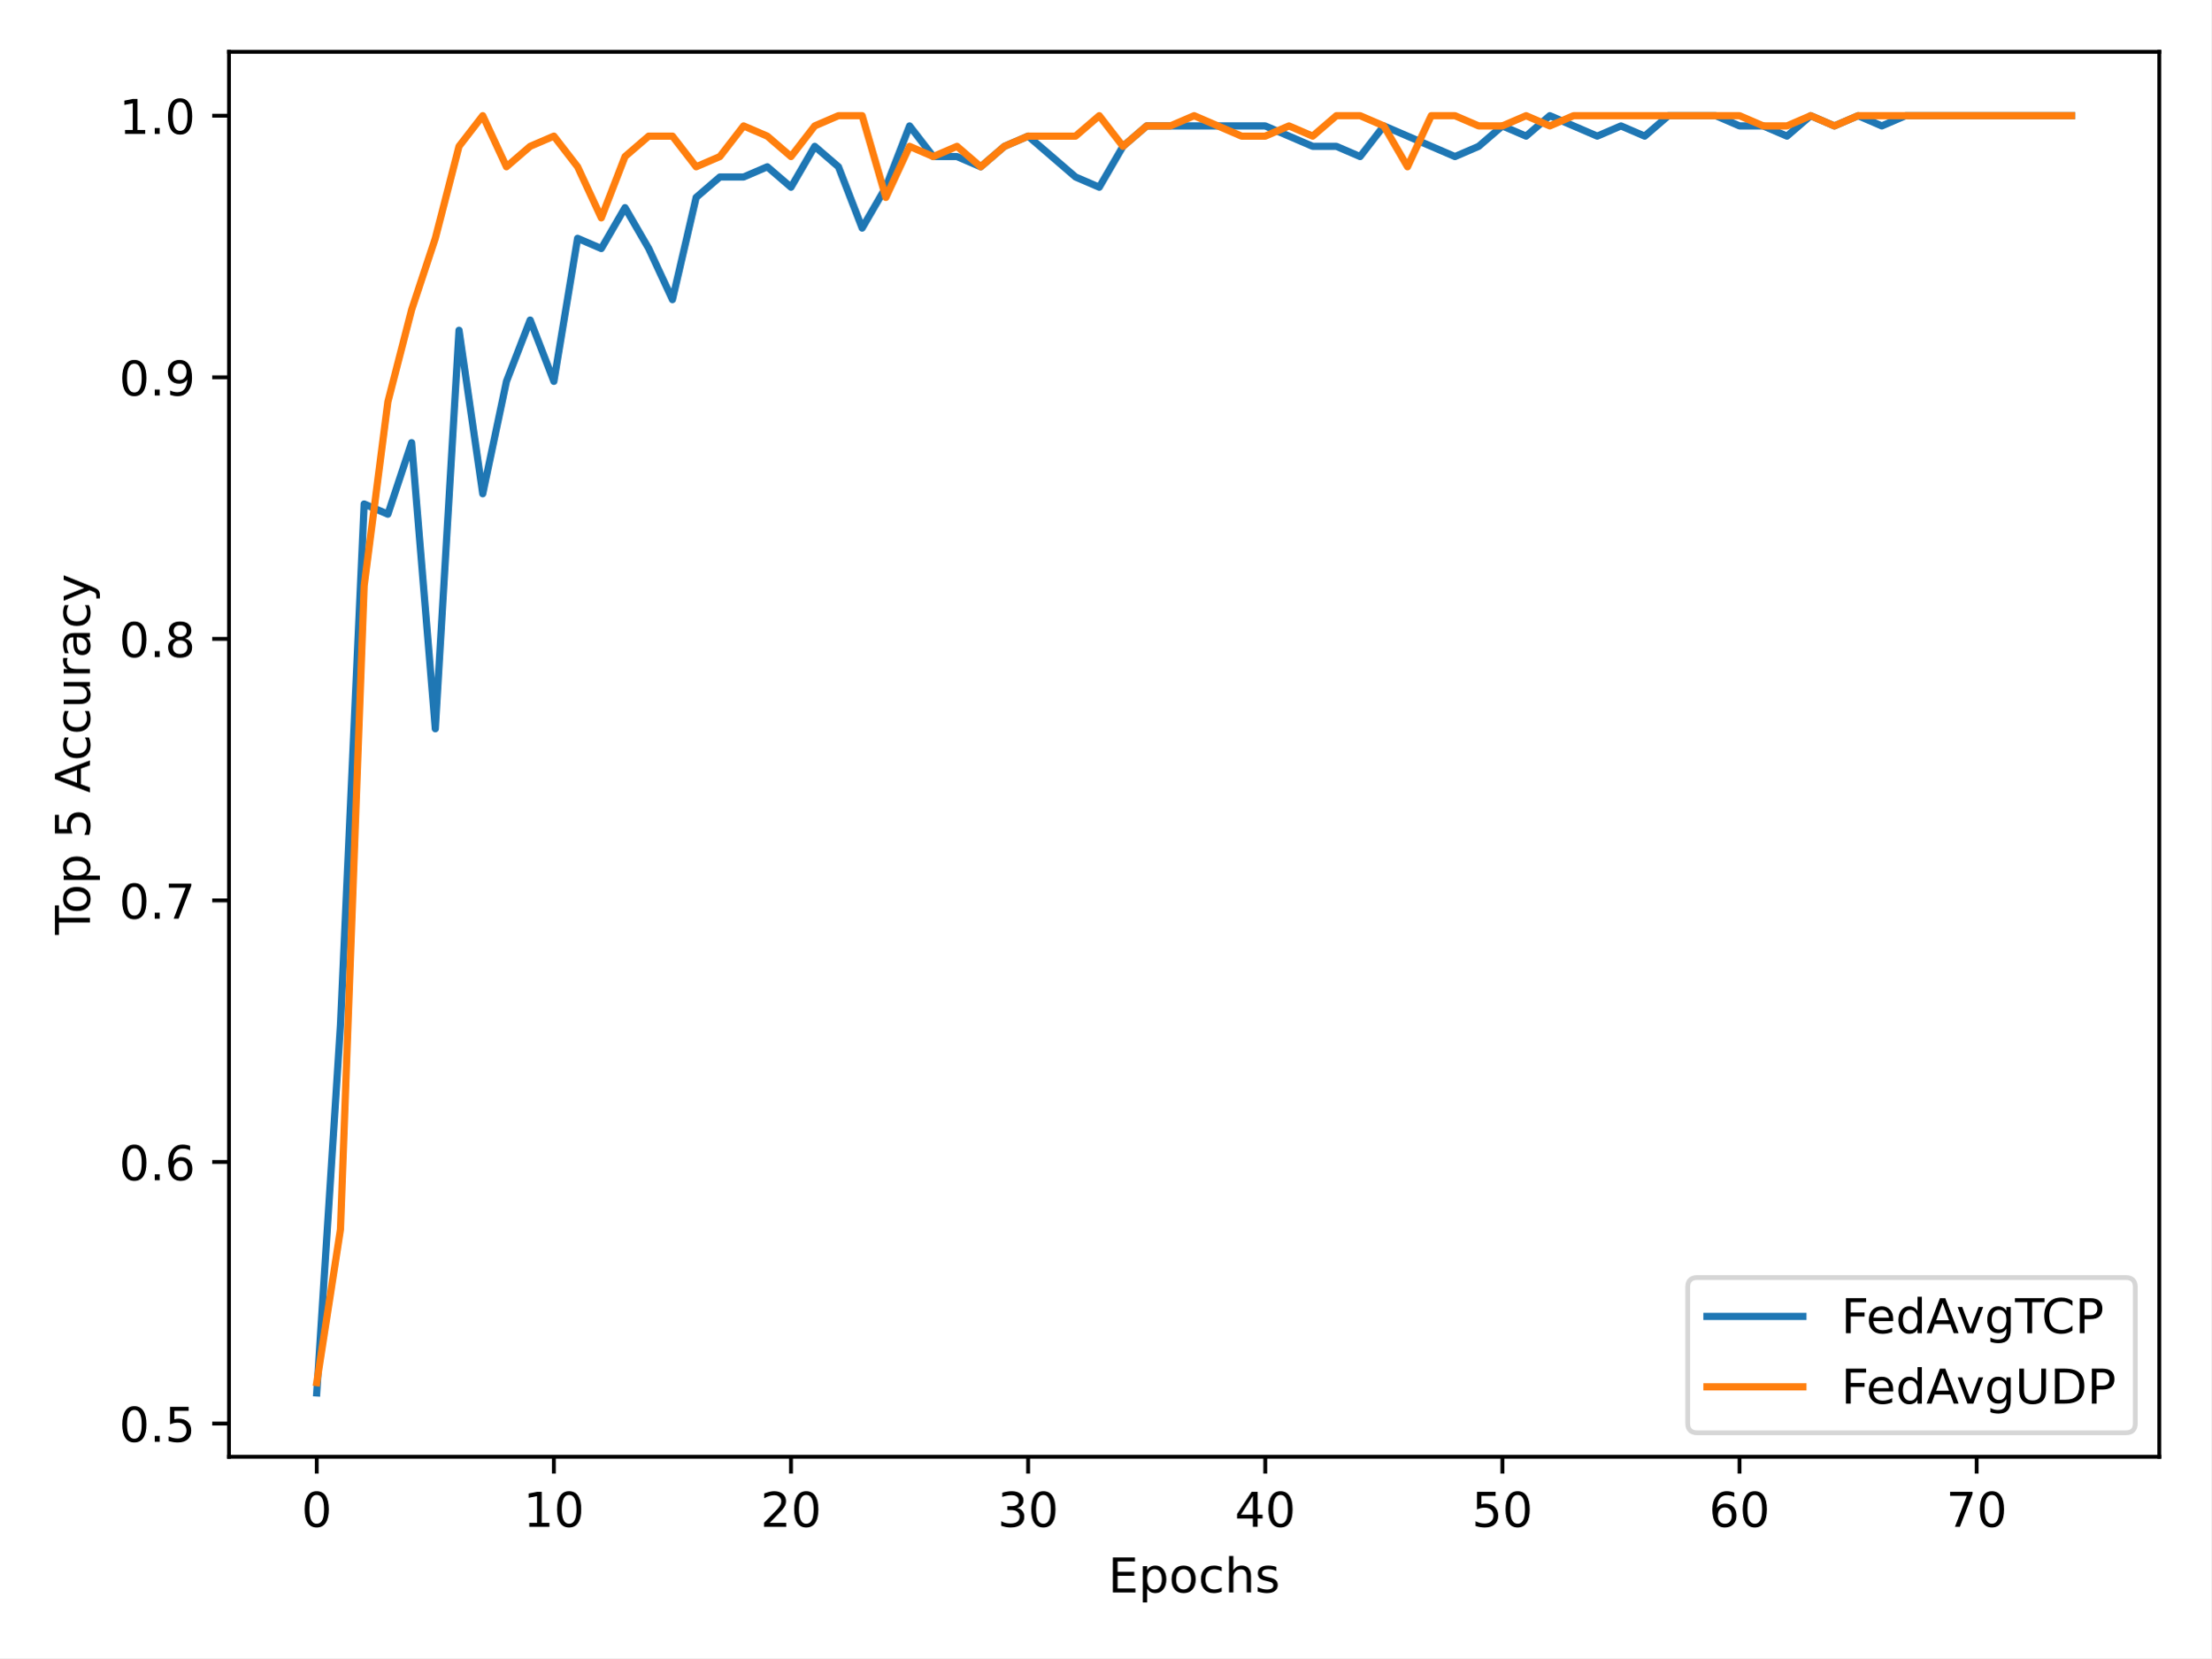
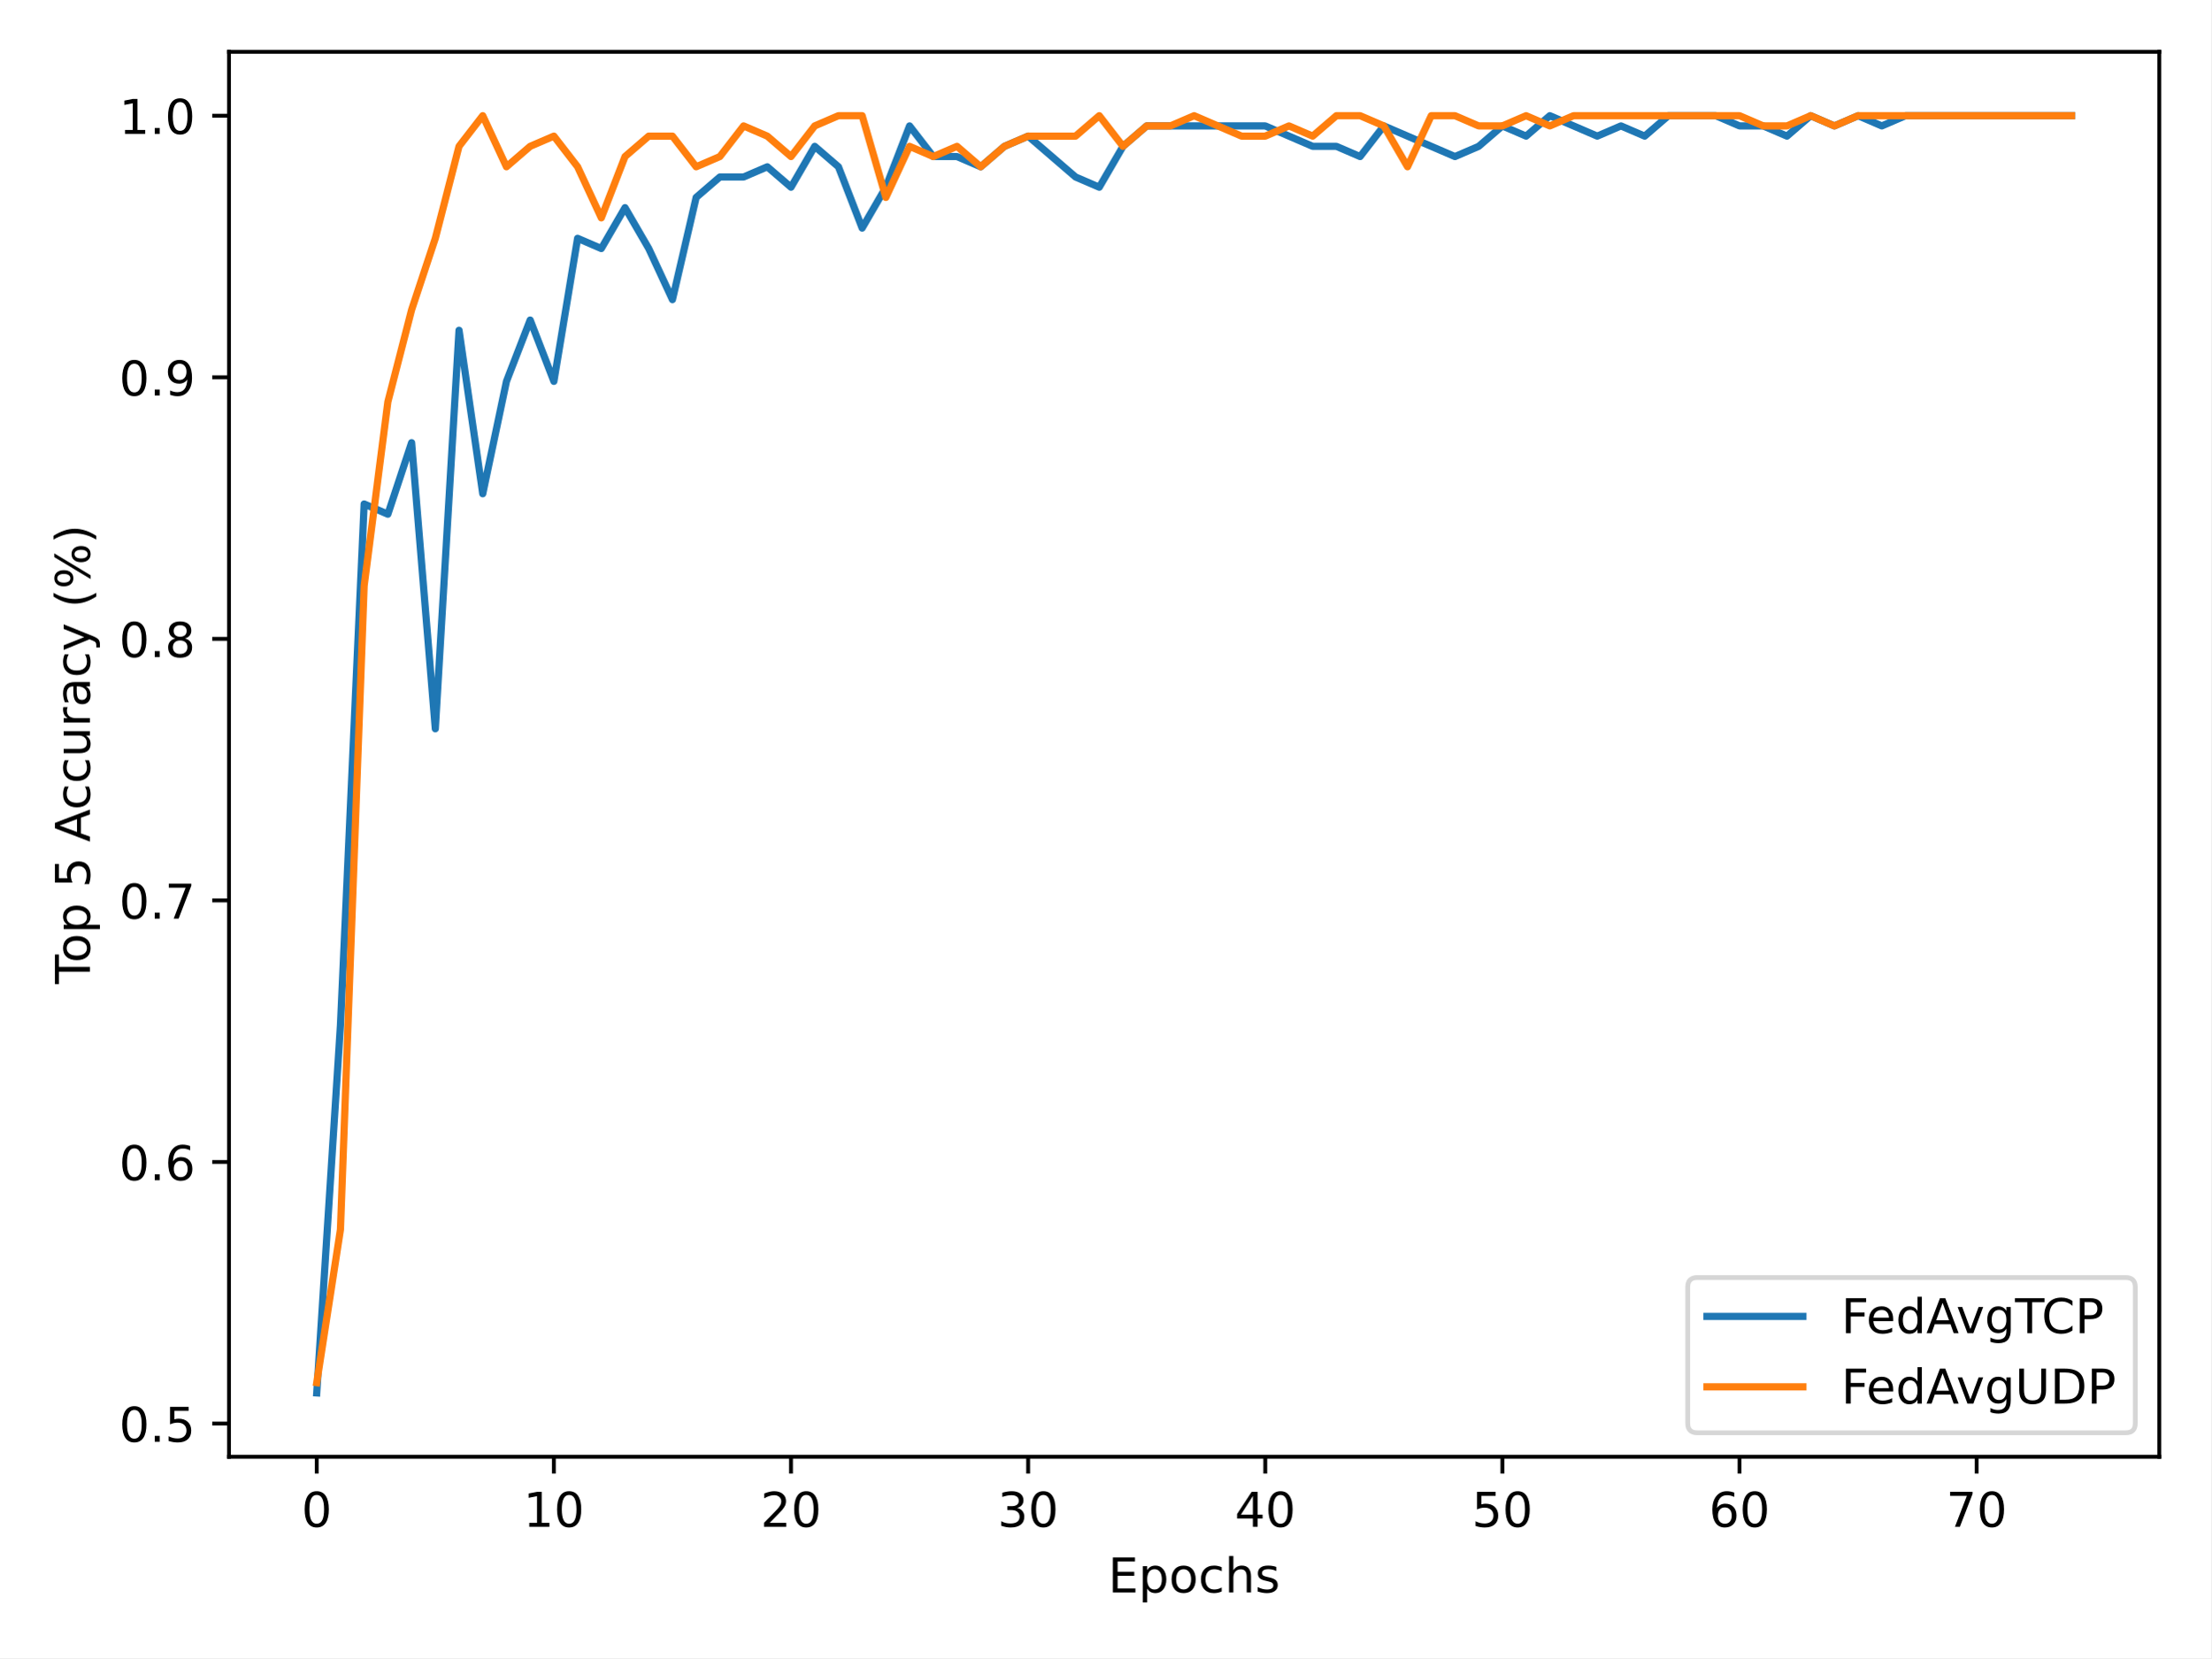
<svg xmlns="http://www.w3.org/2000/svg" xmlns:xlink="http://www.w3.org/1999/xlink" height="345.6pt" version="1.1" viewBox="0 0 460.8 345.6" width="460.8pt">
  <defs>
    <style type="text/css">*{stroke-linecap:butt;stroke-linejoin:round;}</style>
  </defs>
  <g id="figure_1">
    <g id="patch_1">
      <path d="M 0 345.6  L 460.8 345.6  L 460.8 0  L 0 0  z " style="fill:#ffffff;" />
    </g>
    <g id="axes_1">
      <g id="patch_2">
        <path d="M 47.72 303.64  L 450 303.64  L 450 10.8  L 47.72 10.8  z " style="fill:#ffffff;" />
      </g>
      <g id="matplotlib.axis_1">
        <g id="xtick_1">
          <g id="line2d_1">
            <defs>
-               <path d="M 0 0  L 0 3.5  " id="m2ce25e5ea0" style="stroke:#000000;stroke-width:0.8;" />
-             </defs>
-             <g>
-               <use style="stroke:#000000;stroke-width:0.8;" x="66.005" xlink:href="#m2ce25e5ea0" y="303.64" />
+               <path d="M 0 0  L 0 3.5  " id="m7d088bba98" style="stroke:#000000;stroke-width:0.8;" />
+             </defs>
+             <g>
+               <use style="stroke:#000000;stroke-width:0.8;" x="66.005" xlink:href="#m7d088bba98" y="303.64" />
            </g>
          </g>
          <g id="text_1">
            <g transform="translate(62.8242 318.2384)scale(0.1 -0.1)">
              <defs>
                <path d="M 31.781 66.406  Q 24.172 66.406 20.328 58.906  Q 16.5 51.422 16.5 36.375  Q 16.5 21.391 20.328 13.891  Q 24.172 6.391 31.781 6.391  Q 39.453 6.391 43.281 13.891  Q 47.125 21.391 47.125 36.375  Q 47.125 51.422 43.281 58.906  Q 39.453 66.406 31.781 66.406  z M 31.781 74.219  Q 44.047 74.219 50.516 64.516  Q 56.984 54.828 56.984 36.375  Q 56.984 17.969 50.516 8.266  Q 44.047 -1.422 31.781 -1.422  Q 19.531 -1.422 13.062 8.266  Q 6.594 17.969 6.594 36.375  Q 6.594 54.828 13.062 64.516  Q 19.531 74.219 31.781 74.219  z " id="DejaVuSans-48" />
              </defs>
              <use xlink:href="#DejaVuSans-48" />
            </g>
          </g>
        </g>
        <g id="xtick_2">
          <g id="line2d_2">
            <g>
-               <use style="stroke:#000000;stroke-width:0.8;" x="115.426" xlink:href="#m2ce25e5ea0" y="303.64" />
+               <use style="stroke:#000000;stroke-width:0.8;" x="115.426" xlink:href="#m7d088bba98" y="303.64" />
            </g>
          </g>
          <g id="text_2">
            <g transform="translate(109.0631 318.2384)scale(0.1 -0.1)">
              <defs>
                <path d="M 12.406 8.297  L 28.516 8.297  L 28.516 63.922  L 10.984 60.406  L 10.984 69.391  L 28.422 72.906  L 38.281 72.906  L 38.281 8.297  L 54.391 8.297  L 54.391 0  L 12.406 0  z " id="DejaVuSans-49" />
              </defs>
              <use xlink:href="#DejaVuSans-49" />
              <use x="63.623" xlink:href="#DejaVuSans-48" />
            </g>
          </g>
        </g>
        <g id="xtick_3">
          <g id="line2d_3">
            <g>
-               <use style="stroke:#000000;stroke-width:0.8;" x="164.846" xlink:href="#m2ce25e5ea0" y="303.64" />
+               <use style="stroke:#000000;stroke-width:0.8;" x="164.846" xlink:href="#m7d088bba98" y="303.64" />
            </g>
          </g>
          <g id="text_3">
            <g transform="translate(158.4832 318.2384)scale(0.1 -0.1)">
              <defs>
                <path d="M 19.188 8.297  L 53.609 8.297  L 53.609 0  L 7.328 0  L 7.328 8.297  Q 12.938 14.109 22.625 23.891  Q 32.328 33.688 34.812 36.531  Q 39.547 41.844 41.422 45.531  Q 43.312 49.219 43.312 52.781  Q 43.312 58.594 39.234 62.25  Q 35.156 65.922 28.609 65.922  Q 23.969 65.922 18.812 64.312  Q 13.672 62.703 7.812 59.422  L 7.812 69.391  Q 13.766 71.781 18.938 73  Q 24.125 74.219 28.422 74.219  Q 39.75 74.219 46.484 68.547  Q 53.219 62.891 53.219 53.422  Q 53.219 48.922 51.531 44.891  Q 49.859 40.875 45.406 35.406  Q 44.188 33.984 37.641 27.219  Q 31.109 20.453 19.188 8.297  z " id="DejaVuSans-50" />
              </defs>
              <use xlink:href="#DejaVuSans-50" />
              <use x="63.623" xlink:href="#DejaVuSans-48" />
            </g>
          </g>
        </g>
        <g id="xtick_4">
          <g id="line2d_4">
            <g>
-               <use style="stroke:#000000;stroke-width:0.8;" x="214.266" xlink:href="#m2ce25e5ea0" y="303.64" />
+               <use style="stroke:#000000;stroke-width:0.8;" x="214.266" xlink:href="#m7d088bba98" y="303.64" />
            </g>
          </g>
          <g id="text_4">
            <g transform="translate(207.9034 318.2384)scale(0.1 -0.1)">
              <defs>
                <path d="M 40.578 39.312  Q 47.656 37.797 51.625 33  Q 55.609 28.219 55.609 21.188  Q 55.609 10.406 48.188 4.484  Q 40.766 -1.422 27.094 -1.422  Q 22.516 -1.422 17.656 -0.516  Q 12.797 0.391 7.625 2.203  L 7.625 11.719  Q 11.719 9.328 16.594 8.109  Q 21.484 6.891 26.812 6.891  Q 36.078 6.891 40.938 10.547  Q 45.797 14.203 45.797 21.188  Q 45.797 27.641 41.281 31.266  Q 36.766 34.906 28.719 34.906  L 20.219 34.906  L 20.219 43.016  L 29.109 43.016  Q 36.375 43.016 40.234 45.922  Q 44.094 48.828 44.094 54.297  Q 44.094 59.906 40.109 62.906  Q 36.141 65.922 28.719 65.922  Q 24.656 65.922 20.016 65.031  Q 15.375 64.156 9.812 62.312  L 9.812 71.094  Q 15.438 72.656 20.344 73.438  Q 25.25 74.219 29.594 74.219  Q 40.828 74.219 47.359 69.109  Q 53.906 64.016 53.906 55.328  Q 53.906 49.266 50.438 45.094  Q 46.969 40.922 40.578 39.312  z " id="DejaVuSans-51" />
              </defs>
              <use xlink:href="#DejaVuSans-51" />
              <use x="63.623" xlink:href="#DejaVuSans-48" />
            </g>
          </g>
        </g>
        <g id="xtick_5">
          <g id="line2d_5">
            <g>
-               <use style="stroke:#000000;stroke-width:0.8;" x="263.686" xlink:href="#m2ce25e5ea0" y="303.64" />
+               <use style="stroke:#000000;stroke-width:0.8;" x="263.686" xlink:href="#m7d088bba98" y="303.64" />
            </g>
          </g>
          <g id="text_5">
            <g transform="translate(257.3235 318.2384)scale(0.1 -0.1)">
              <defs>
                <path d="M 37.797 64.312  L 12.891 25.391  L 37.797 25.391  z M 35.203 72.906  L 47.609 72.906  L 47.609 25.391  L 58.016 25.391  L 58.016 17.188  L 47.609 17.188  L 47.609 0  L 37.797 0  L 37.797 17.188  L 4.891 17.188  L 4.891 26.703  z " id="DejaVuSans-52" />
              </defs>
              <use xlink:href="#DejaVuSans-52" />
              <use x="63.623" xlink:href="#DejaVuSans-48" />
            </g>
          </g>
        </g>
        <g id="xtick_6">
          <g id="line2d_6">
            <g>
-               <use style="stroke:#000000;stroke-width:0.8;" x="313.106" xlink:href="#m2ce25e5ea0" y="303.64" />
+               <use style="stroke:#000000;stroke-width:0.8;" x="313.106" xlink:href="#m7d088bba98" y="303.64" />
            </g>
          </g>
          <g id="text_6">
            <g transform="translate(306.7437 318.2384)scale(0.1 -0.1)">
              <defs>
                <path d="M 10.797 72.906  L 49.516 72.906  L 49.516 64.594  L 19.828 64.594  L 19.828 46.734  Q 21.969 47.469 24.109 47.828  Q 26.266 48.188 28.422 48.188  Q 40.625 48.188 47.75 41.5  Q 54.891 34.812 54.891 23.391  Q 54.891 11.625 47.562 5.094  Q 40.234 -1.422 26.906 -1.422  Q 22.312 -1.422 17.547 -0.641  Q 12.797 0.141 7.719 1.703  L 7.719 11.625  Q 12.109 9.234 16.797 8.062  Q 21.484 6.891 26.703 6.891  Q 35.156 6.891 40.078 11.328  Q 45.016 15.766 45.016 23.391  Q 45.016 31 40.078 35.438  Q 35.156 39.891 26.703 39.891  Q 22.75 39.891 18.812 39.016  Q 14.891 38.141 10.797 36.281  z " id="DejaVuSans-53" />
              </defs>
              <use xlink:href="#DejaVuSans-53" />
              <use x="63.623" xlink:href="#DejaVuSans-48" />
            </g>
          </g>
        </g>
        <g id="xtick_7">
          <g id="line2d_7">
            <g>
-               <use style="stroke:#000000;stroke-width:0.8;" x="362.526" xlink:href="#m2ce25e5ea0" y="303.64" />
+               <use style="stroke:#000000;stroke-width:0.8;" x="362.526" xlink:href="#m7d088bba98" y="303.64" />
            </g>
          </g>
          <g id="text_7">
            <g transform="translate(356.1638 318.2384)scale(0.1 -0.1)">
              <defs>
                <path d="M 33.016 40.375  Q 26.375 40.375 22.484 35.828  Q 18.609 31.297 18.609 23.391  Q 18.609 15.531 22.484 10.953  Q 26.375 6.391 33.016 6.391  Q 39.656 6.391 43.531 10.953  Q 47.406 15.531 47.406 23.391  Q 47.406 31.297 43.531 35.828  Q 39.656 40.375 33.016 40.375  z M 52.594 71.297  L 52.594 62.312  Q 48.875 64.062 45.094 64.984  Q 41.312 65.922 37.594 65.922  Q 27.828 65.922 22.672 59.328  Q 17.531 52.734 16.797 39.406  Q 19.672 43.656 24.016 45.922  Q 28.375 48.188 33.594 48.188  Q 44.578 48.188 50.953 41.516  Q 57.328 34.859 57.328 23.391  Q 57.328 12.156 50.688 5.359  Q 44.047 -1.422 33.016 -1.422  Q 20.359 -1.422 13.672 8.266  Q 6.984 17.969 6.984 36.375  Q 6.984 53.656 15.188 63.938  Q 23.391 74.219 37.203 74.219  Q 40.922 74.219 44.703 73.484  Q 48.484 72.75 52.594 71.297  z " id="DejaVuSans-54" />
              </defs>
              <use xlink:href="#DejaVuSans-54" />
              <use x="63.623" xlink:href="#DejaVuSans-48" />
            </g>
          </g>
        </g>
        <g id="xtick_8">
          <g id="line2d_8">
            <g>
-               <use style="stroke:#000000;stroke-width:0.8;" x="411.946" xlink:href="#m2ce25e5ea0" y="303.64" />
+               <use style="stroke:#000000;stroke-width:0.8;" x="411.946" xlink:href="#m7d088bba98" y="303.64" />
            </g>
          </g>
          <g id="text_8">
            <g transform="translate(405.584 318.2384)scale(0.1 -0.1)">
              <defs>
                <path d="M 8.203 72.906  L 55.078 72.906  L 55.078 68.703  L 28.609 0  L 18.312 0  L 43.219 64.594  L 8.203 64.594  z " id="DejaVuSans-55" />
              </defs>
              <use xlink:href="#DejaVuSans-55" />
              <use x="63.623" xlink:href="#DejaVuSans-48" />
            </g>
          </g>
        </g>
        <g id="text_9">
          <g transform="translate(230.9444 331.9166)scale(0.1 -0.1)">
            <defs>
              <path d="M 9.812 72.906  L 55.906 72.906  L 55.906 64.594  L 19.672 64.594  L 19.672 43.016  L 54.391 43.016  L 54.391 34.719  L 19.672 34.719  L 19.672 8.297  L 56.781 8.297  L 56.781 0  L 9.812 0  z " id="DejaVuSans-69" />
              <path d="M 18.109 8.203  L 18.109 -20.797  L 9.078 -20.797  L 9.078 54.688  L 18.109 54.688  L 18.109 46.391  Q 20.953 51.266 25.266 53.625  Q 29.594 56 35.594 56  Q 45.562 56 51.781 48.094  Q 58.016 40.188 58.016 27.297  Q 58.016 14.406 51.781 6.484  Q 45.562 -1.422 35.594 -1.422  Q 29.594 -1.422 25.266 0.953  Q 20.953 3.328 18.109 8.203  z M 48.688 27.297  Q 48.688 37.203 44.609 42.844  Q 40.531 48.484 33.406 48.484  Q 26.266 48.484 22.188 42.844  Q 18.109 37.203 18.109 27.297  Q 18.109 17.391 22.188 11.75  Q 26.266 6.109 33.406 6.109  Q 40.531 6.109 44.609 11.75  Q 48.688 17.391 48.688 27.297  z " id="DejaVuSans-112" />
              <path d="M 30.609 48.391  Q 23.391 48.391 19.188 42.75  Q 14.984 37.109 14.984 27.297  Q 14.984 17.484 19.156 11.844  Q 23.344 6.203 30.609 6.203  Q 37.797 6.203 41.984 11.859  Q 46.188 17.531 46.188 27.297  Q 46.188 37.016 41.984 42.703  Q 37.797 48.391 30.609 48.391  z M 30.609 56  Q 42.328 56 49.016 48.375  Q 55.719 40.766 55.719 27.297  Q 55.719 13.875 49.016 6.219  Q 42.328 -1.422 30.609 -1.422  Q 18.844 -1.422 12.172 6.219  Q 5.516 13.875 5.516 27.297  Q 5.516 40.766 12.172 48.375  Q 18.844 56 30.609 56  z " id="DejaVuSans-111" />
              <path d="M 48.781 52.594  L 48.781 44.188  Q 44.969 46.297 41.141 47.344  Q 37.312 48.391 33.406 48.391  Q 24.656 48.391 19.812 42.844  Q 14.984 37.312 14.984 27.297  Q 14.984 17.281 19.812 11.734  Q 24.656 6.203 33.406 6.203  Q 37.312 6.203 41.141 7.25  Q 44.969 8.297 48.781 10.406  L 48.781 2.094  Q 45.016 0.344 40.984 -0.531  Q 36.969 -1.422 32.422 -1.422  Q 20.062 -1.422 12.781 6.344  Q 5.516 14.109 5.516 27.297  Q 5.516 40.672 12.859 48.328  Q 20.219 56 33.016 56  Q 37.156 56 41.109 55.141  Q 45.062 54.297 48.781 52.594  z " id="DejaVuSans-99" />
              <path d="M 54.891 33.016  L 54.891 0  L 45.906 0  L 45.906 32.719  Q 45.906 40.484 42.875 44.328  Q 39.844 48.188 33.797 48.188  Q 26.516 48.188 22.312 43.547  Q 18.109 38.922 18.109 30.906  L 18.109 0  L 9.078 0  L 9.078 75.984  L 18.109 75.984  L 18.109 46.188  Q 21.344 51.125 25.703 53.562  Q 30.078 56 35.797 56  Q 45.219 56 50.047 50.172  Q 54.891 44.344 54.891 33.016  z " id="DejaVuSans-104" />
              <path d="M 44.281 53.078  L 44.281 44.578  Q 40.484 46.531 36.375 47.5  Q 32.281 48.484 27.875 48.484  Q 21.188 48.484 17.844 46.438  Q 14.5 44.391 14.5 40.281  Q 14.5 37.156 16.891 35.375  Q 19.281 33.594 26.516 31.984  L 29.594 31.297  Q 39.156 29.25 43.188 25.516  Q 47.219 21.781 47.219 15.094  Q 47.219 7.469 41.188 3.016  Q 35.156 -1.422 24.609 -1.422  Q 20.219 -1.422 15.453 -0.562  Q 10.688 0.297 5.422 2  L 5.422 11.281  Q 10.406 8.688 15.234 7.391  Q 20.062 6.109 24.812 6.109  Q 31.156 6.109 34.562 8.281  Q 37.984 10.453 37.984 14.406  Q 37.984 18.062 35.516 20.016  Q 33.062 21.969 24.703 23.781  L 21.578 24.516  Q 13.234 26.266 9.516 29.906  Q 5.812 33.547 5.812 39.891  Q 5.812 47.609 11.281 51.797  Q 16.75 56 26.812 56  Q 31.781 56 36.172 55.266  Q 40.578 54.547 44.281 53.078  z " id="DejaVuSans-115" />
            </defs>
            <use xlink:href="#DejaVuSans-69" />
            <use x="63.184" xlink:href="#DejaVuSans-112" />
            <use x="126.66" xlink:href="#DejaVuSans-111" />
            <use x="187.842" xlink:href="#DejaVuSans-99" />
            <use x="242.822" xlink:href="#DejaVuSans-104" />
            <use x="306.201" xlink:href="#DejaVuSans-115" />
          </g>
        </g>
      </g>
      <g id="matplotlib.axis_2">
        <g id="ytick_1">
          <g id="line2d_9">
            <defs>
-               <path d="M 0 0  L -3.5 0  " id="mb83e37bbed" style="stroke:#000000;stroke-width:0.8;" />
-             </defs>
-             <g>
-               <use style="stroke:#000000;stroke-width:0.8;" x="47.72" xlink:href="#mb83e37bbed" y="296.718" />
+               <path d="M 0 0  L -3.5 0  " id="mf206943c25" style="stroke:#000000;stroke-width:0.8;" />
+             </defs>
+             <g>
+               <use style="stroke:#000000;stroke-width:0.8;" x="47.72" xlink:href="#mf206943c25" y="296.718" />
            </g>
          </g>
          <g id="text_10">
            <g transform="translate(24.81687 300.5175)scale(0.1 -0.1)">
              <defs>
                <path d="M 10.688 12.406  L 21 12.406  L 21 0  L 10.688 0  z " id="DejaVuSans-46" />
              </defs>
              <use xlink:href="#DejaVuSans-48" />
              <use x="63.623" xlink:href="#DejaVuSans-46" />
              <use x="95.41" xlink:href="#DejaVuSans-53" />
            </g>
          </g>
        </g>
        <g id="ytick_2">
          <g id="line2d_10">
            <g>
-               <use style="stroke:#000000;stroke-width:0.8;" x="47.72" xlink:href="#mb83e37bbed" y="242.197" />
+               <use style="stroke:#000000;stroke-width:0.8;" x="47.72" xlink:href="#mf206943c25" y="242.197" />
            </g>
          </g>
          <g id="text_11">
            <g transform="translate(24.81687 245.9961)scale(0.1 -0.1)">
              <use xlink:href="#DejaVuSans-48" />
              <use x="63.623" xlink:href="#DejaVuSans-46" />
              <use x="95.41" xlink:href="#DejaVuSans-54" />
            </g>
          </g>
        </g>
        <g id="ytick_3">
          <g id="line2d_11">
            <g>
-               <use style="stroke:#000000;stroke-width:0.8;" x="47.72" xlink:href="#mb83e37bbed" y="187.675" />
+               <use style="stroke:#000000;stroke-width:0.8;" x="47.72" xlink:href="#mf206943c25" y="187.675" />
            </g>
          </g>
          <g id="text_12">
            <g transform="translate(24.81687 191.4746)scale(0.1 -0.1)">
              <use xlink:href="#DejaVuSans-48" />
              <use x="63.623" xlink:href="#DejaVuSans-46" />
              <use x="95.41" xlink:href="#DejaVuSans-55" />
            </g>
          </g>
        </g>
        <g id="ytick_4">
          <g id="line2d_12">
            <g>
-               <use style="stroke:#000000;stroke-width:0.8;" x="47.72" xlink:href="#mb83e37bbed" y="133.154" />
+               <use style="stroke:#000000;stroke-width:0.8;" x="47.72" xlink:href="#mf206943c25" y="133.154" />
            </g>
          </g>
          <g id="text_13">
            <g transform="translate(24.81687 136.9531)scale(0.1 -0.1)">
              <defs>
                <path d="M 31.781 34.625  Q 24.75 34.625 20.719 30.859  Q 16.703 27.094 16.703 20.516  Q 16.703 13.922 20.719 10.156  Q 24.75 6.391 31.781 6.391  Q 38.812 6.391 42.859 10.172  Q 46.922 13.969 46.922 20.516  Q 46.922 27.094 42.891 30.859  Q 38.875 34.625 31.781 34.625  z M 21.922 38.812  Q 15.578 40.375 12.031 44.719  Q 8.5 49.078 8.5 55.328  Q 8.5 64.062 14.719 69.141  Q 20.953 74.219 31.781 74.219  Q 42.672 74.219 48.875 69.141  Q 55.078 64.062 55.078 55.328  Q 55.078 49.078 51.531 44.719  Q 48 40.375 41.703 38.812  Q 48.828 37.156 52.797 32.312  Q 56.781 27.484 56.781 20.516  Q 56.781 9.906 50.312 4.234  Q 43.844 -1.422 31.781 -1.422  Q 19.734 -1.422 13.25 4.234  Q 6.781 9.906 6.781 20.516  Q 6.781 27.484 10.781 32.312  Q 14.797 37.156 21.922 38.812  z M 18.312 54.391  Q 18.312 48.734 21.844 45.562  Q 25.391 42.391 31.781 42.391  Q 38.141 42.391 41.719 45.562  Q 45.312 48.734 45.312 54.391  Q 45.312 60.062 41.719 63.234  Q 38.141 66.406 31.781 66.406  Q 25.391 66.406 21.844 63.234  Q 18.312 60.062 18.312 54.391  z " id="DejaVuSans-56" />
              </defs>
              <use xlink:href="#DejaVuSans-48" />
              <use x="63.623" xlink:href="#DejaVuSans-46" />
              <use x="95.41" xlink:href="#DejaVuSans-56" />
            </g>
          </g>
        </g>
        <g id="ytick_5">
          <g id="line2d_13">
            <g>
-               <use style="stroke:#000000;stroke-width:0.8;" x="47.72" xlink:href="#mb83e37bbed" y="78.632" />
+               <use style="stroke:#000000;stroke-width:0.8;" x="47.72" xlink:href="#mf206943c25" y="78.632" />
            </g>
          </g>
          <g id="text_14">
            <g transform="translate(24.81687 82.43161)scale(0.1 -0.1)">
              <defs>
                <path d="M 10.984 1.516  L 10.984 10.5  Q 14.703 8.734 18.5 7.812  Q 22.312 6.891 25.984 6.891  Q 35.75 6.891 40.891 13.453  Q 46.047 20.016 46.781 33.406  Q 43.953 29.203 39.594 26.953  Q 35.25 24.703 29.984 24.703  Q 19.047 24.703 12.672 31.312  Q 6.297 37.938 6.297 49.422  Q 6.297 60.641 12.938 67.422  Q 19.578 74.219 30.609 74.219  Q 43.266 74.219 49.922 64.516  Q 56.594 54.828 56.594 36.375  Q 56.594 19.141 48.406 8.859  Q 40.234 -1.422 26.422 -1.422  Q 22.703 -1.422 18.891 -0.688  Q 15.094 0.047 10.984 1.516  z M 30.609 32.422  Q 37.25 32.422 41.125 36.953  Q 45.016 41.5 45.016 49.422  Q 45.016 57.281 41.125 61.844  Q 37.25 66.406 30.609 66.406  Q 23.969 66.406 20.094 61.844  Q 16.219 57.281 16.219 49.422  Q 16.219 41.5 20.094 36.953  Q 23.969 32.422 30.609 32.422  z " id="DejaVuSans-57" />
              </defs>
              <use xlink:href="#DejaVuSans-48" />
              <use x="63.623" xlink:href="#DejaVuSans-46" />
              <use x="95.41" xlink:href="#DejaVuSans-57" />
            </g>
          </g>
        </g>
        <g id="ytick_6">
          <g id="line2d_14">
            <g>
-               <use style="stroke:#000000;stroke-width:0.8;" x="47.72" xlink:href="#mb83e37bbed" y="24.111" />
+               <use style="stroke:#000000;stroke-width:0.8;" x="47.72" xlink:href="#mf206943c25" y="24.111" />
            </g>
          </g>
          <g id="text_15">
            <g transform="translate(24.81687 27.91013)scale(0.1 -0.1)">
              <use xlink:href="#DejaVuSans-49" />
              <use x="63.623" xlink:href="#DejaVuSans-46" />
              <use x="95.41" xlink:href="#DejaVuSans-48" />
            </g>
          </g>
        </g>
        <g id="text_16">
-           <g transform="translate(18.73719 194.845)rotate(-90)scale(0.1 -0.1)">
+           <g transform="translate(18.73719 205.0864)rotate(-90)scale(0.1 -0.1)">
            <defs>
              <path d="M -0.297 72.906  L 61.375 72.906  L 61.375 64.594  L 35.5 64.594  L 35.5 0  L 25.594 0  L 25.594 64.594  L -0.297 64.594  z " id="DejaVuSans-84" />
              <path id="DejaVuSans-32" />
              <path d="M 34.188 63.188  L 20.797 26.906  L 47.609 26.906  z M 28.609 72.906  L 39.797 72.906  L 67.578 0  L 57.328 0  L 50.688 18.703  L 17.828 18.703  L 11.188 0  L 0.781 0  z " id="DejaVuSans-65" />
              <path d="M 8.5 21.578  L 8.5 54.688  L 17.484 54.688  L 17.484 21.922  Q 17.484 14.156 20.5 10.266  Q 23.531 6.391 29.594 6.391  Q 36.859 6.391 41.078 11.031  Q 45.312 15.672 45.312 23.688  L 45.312 54.688  L 54.297 54.688  L 54.297 0  L 45.312 0  L 45.312 8.406  Q 42.047 3.422 37.719 1  Q 33.406 -1.422 27.688 -1.422  Q 18.266 -1.422 13.375 4.438  Q 8.5 10.297 8.5 21.578  z M 31.109 56  z " id="DejaVuSans-117" />
              <path d="M 41.109 46.297  Q 39.594 47.172 37.812 47.578  Q 36.031 48 33.891 48  Q 26.266 48 22.188 43.047  Q 18.109 38.094 18.109 28.812  L 18.109 0  L 9.078 0  L 9.078 54.688  L 18.109 54.688  L 18.109 46.188  Q 20.953 51.172 25.484 53.578  Q 30.031 56 36.531 56  Q 37.453 56 38.578 55.875  Q 39.703 55.766 41.062 55.516  z " id="DejaVuSans-114" />
              <path d="M 34.281 27.484  Q 23.391 27.484 19.188 25  Q 14.984 22.516 14.984 16.5  Q 14.984 11.719 18.141 8.906  Q 21.297 6.109 26.703 6.109  Q 34.188 6.109 38.703 11.406  Q 43.219 16.703 43.219 25.484  L 43.219 27.484  z M 52.203 31.203  L 52.203 0  L 43.219 0  L 43.219 8.297  Q 40.141 3.328 35.547 0.953  Q 30.953 -1.422 24.312 -1.422  Q 15.922 -1.422 10.953 3.297  Q 6 8.016 6 15.922  Q 6 25.141 12.172 29.828  Q 18.359 34.516 30.609 34.516  L 43.219 34.516  L 43.219 35.406  Q 43.219 41.609 39.141 45  Q 35.062 48.391 27.688 48.391  Q 23 48.391 18.547 47.266  Q 14.109 46.141 10.016 43.891  L 10.016 52.203  Q 14.938 54.109 19.578 55.047  Q 24.219 56 28.609 56  Q 40.484 56 46.344 49.844  Q 52.203 43.703 52.203 31.203  z " id="DejaVuSans-97" />
              <path d="M 32.172 -5.078  Q 28.375 -14.844 24.75 -17.812  Q 21.141 -20.797 15.094 -20.797  L 7.906 -20.797  L 7.906 -13.281  L 13.188 -13.281  Q 16.891 -13.281 18.938 -11.516  Q 21 -9.766 23.484 -3.219  L 25.094 0.875  L 2.984 54.688  L 12.5 54.688  L 29.594 11.922  L 46.688 54.688  L 56.203 54.688  z " id="DejaVuSans-121" />
+               <path d="M 31 75.875  Q 24.469 64.656 21.281 53.656  Q 18.109 42.672 18.109 31.391  Q 18.109 20.125 21.312 9.062  Q 24.516 -2 31 -13.188  L 23.188 -13.188  Q 15.875 -1.703 12.234 9.375  Q 8.594 20.453 8.594 31.391  Q 8.594 42.281 12.203 53.312  Q 15.828 64.359 23.188 75.875  z " id="DejaVuSans-40" />
+               <path d="M 72.703 32.078  Q 68.453 32.078 66.031 28.469  Q 63.625 24.859 63.625 18.406  Q 63.625 12.062 66.031 8.422  Q 68.453 4.781 72.703 4.781  Q 76.859 4.781 79.266 8.422  Q 81.688 12.062 81.688 18.406  Q 81.688 24.812 79.266 28.438  Q 76.859 32.078 72.703 32.078  z M 72.703 38.281  Q 80.422 38.281 84.953 32.906  Q 89.5 27.547 89.5 18.406  Q 89.5 9.281 84.938 3.922  Q 80.375 -1.422 72.703 -1.422  Q 64.891 -1.422 60.344 3.922  Q 55.812 9.281 55.812 18.406  Q 55.812 27.594 60.375 32.938  Q 64.938 38.281 72.703 38.281  z M 22.312 68.016  Q 18.109 68.016 15.688 64.375  Q 13.281 60.75 13.281 54.391  Q 13.281 47.953 15.672 44.328  Q 18.062 40.719 22.312 40.719  Q 26.562 40.719 28.969 44.328  Q 31.391 47.953 31.391 54.391  Q 31.391 60.688 28.953 64.344  Q 26.516 68.016 22.312 68.016  z M 66.406 74.219  L 74.219 74.219  L 28.609 -1.422  L 20.797 -1.422  z M 22.312 74.219  Q 30.031 74.219 34.609 68.875  Q 39.203 63.531 39.203 54.391  Q 39.203 45.172 34.641 39.844  Q 30.078 34.516 22.312 34.516  Q 14.547 34.516 10.031 39.859  Q 5.516 45.219 5.516 54.391  Q 5.516 63.484 10.047 68.844  Q 14.594 74.219 22.312 74.219  z " id="DejaVuSans-37" />
+               <path d="M 8.016 75.875  L 15.828 75.875  Q 23.141 64.359 26.781 53.312  Q 30.422 42.281 30.422 31.391  Q 30.422 20.453 26.781 9.375  Q 23.141 -1.703 15.828 -13.188  L 8.016 -13.188  Q 14.5 -2 17.703 9.062  Q 20.906 20.125 20.906 31.391  Q 20.906 42.672 17.703 53.656  Q 14.5 64.656 8.016 75.875  z " id="DejaVuSans-41" />
            </defs>
            <use xlink:href="#DejaVuSans-84" />
            <use x="44.084" xlink:href="#DejaVuSans-111" />
            <use x="105.266" xlink:href="#DejaVuSans-112" />
            <use x="168.742" xlink:href="#DejaVuSans-32" />
            <use x="200.529" xlink:href="#DejaVuSans-53" />
            <use x="264.152" xlink:href="#DejaVuSans-32" />
            <use x="295.939" xlink:href="#DejaVuSans-65" />
            <use x="362.598" xlink:href="#DejaVuSans-99" />
            <use x="417.578" xlink:href="#DejaVuSans-99" />
            <use x="472.559" xlink:href="#DejaVuSans-117" />
            <use x="535.938" xlink:href="#DejaVuSans-114" />
            <use x="577.051" xlink:href="#DejaVuSans-97" />
            <use x="638.33" xlink:href="#DejaVuSans-99" />
            <use x="693.311" xlink:href="#DejaVuSans-121" />
+             <use x="752.49" xlink:href="#DejaVuSans-32" />
+             <use x="784.277" xlink:href="#DejaVuSans-40" />
+             <use x="823.291" xlink:href="#DejaVuSans-37" />
+             <use x="918.311" xlink:href="#DejaVuSans-41" />
          </g>
        </g>
      </g>
      <g id="line2d_15">
-         <path clip-path="url(#pe26b70e5f2)" d="M 66.005 290.329  L 70.947 213.658  L 75.889 105.041  L 80.831 107.171  L 85.774 92.263  L 90.716 151.896  L 95.658 68.836  L 100.6 102.911  L 105.542 79.484  L 110.484 66.706  L 115.426 79.484  L 120.368 49.668  L 125.31 51.798  L 130.252 43.279  L 135.194 51.798  L 140.136 62.446  L 145.078 41.149  L 150.02 36.889  L 154.962 36.889  L 159.904 34.76  L 164.846 39.019  L 169.788 30.5  L 174.73 34.76  L 179.672 47.538  L 184.614 39.019  L 189.556 26.241  L 194.498 32.63  L 199.44 32.63  L 204.382 34.76  L 209.324 30.5  L 214.266 28.37  L 219.208 32.63  L 224.15 36.889  L 229.092 39.019  L 234.034 30.5  L 238.976 26.241  L 243.918 26.241  L 248.86 26.241  L 253.802 26.241  L 258.744 26.241  L 263.686 26.241  L 268.628 28.37  L 273.57 30.5  L 278.512 30.5  L 283.454 32.63  L 288.396 26.241  L 293.338 28.37  L 298.28 30.5  L 303.222 32.63  L 308.164 30.5  L 313.106 26.241  L 318.048 28.37  L 322.99 24.111  L 327.932 26.241  L 332.874 28.37  L 337.816 26.241  L 342.758 28.37  L 347.7 24.111  L 352.642 24.111  L 357.584 24.111  L 362.526 26.241  L 367.468 26.241  L 372.41 28.37  L 377.352 24.111  L 382.294 26.241  L 387.236 24.111  L 392.178 26.241  L 397.12 24.111  L 402.062 24.111  L 407.004 24.111  L 411.946 24.111  L 416.889 24.111  L 421.831 24.111  L 426.773 24.111  L 431.715 24.111  " style="fill:none;stroke:#1f77b4;stroke-linecap:square;stroke-width:1.5;" />
+         <path clip-path="url(#pb600d6a4dc)" d="M 66.005 290.329  L 70.947 213.658  L 75.889 105.041  L 80.831 107.171  L 85.774 92.263  L 90.716 151.896  L 95.658 68.836  L 100.6 102.911  L 105.542 79.484  L 110.484 66.706  L 115.426 79.484  L 120.368 49.668  L 125.31 51.798  L 130.252 43.279  L 135.194 51.798  L 140.136 62.446  L 145.078 41.149  L 150.02 36.889  L 154.962 36.889  L 159.904 34.76  L 164.846 39.019  L 169.788 30.5  L 174.73 34.76  L 179.672 47.538  L 184.614 39.019  L 189.556 26.241  L 194.498 32.63  L 199.44 32.63  L 204.382 34.76  L 209.324 30.5  L 214.266 28.37  L 219.208 32.63  L 224.15 36.889  L 229.092 39.019  L 234.034 30.5  L 238.976 26.241  L 243.918 26.241  L 248.86 26.241  L 253.802 26.241  L 258.744 26.241  L 263.686 26.241  L 268.628 28.37  L 273.57 30.5  L 278.512 30.5  L 283.454 32.63  L 288.396 26.241  L 293.338 28.37  L 298.28 30.5  L 303.222 32.63  L 308.164 30.5  L 313.106 26.241  L 318.048 28.37  L 322.99 24.111  L 327.932 26.241  L 332.874 28.37  L 337.816 26.241  L 342.758 28.37  L 347.7 24.111  L 352.642 24.111  L 357.584 24.111  L 362.526 26.241  L 367.468 26.241  L 372.41 28.37  L 377.352 24.111  L 382.294 26.241  L 387.236 24.111  L 392.178 26.241  L 397.12 24.111  L 402.062 24.111  L 407.004 24.111  L 411.946 24.111  L 416.889 24.111  L 421.831 24.111  L 426.773 24.111  L 431.715 24.111  " style="fill:none;stroke:#1f77b4;stroke-linecap:square;stroke-width:1.5;" />
      </g>
      <g id="line2d_16">
-         <path clip-path="url(#pe26b70e5f2)" d="M 66.005 288.199  L 70.947 256.253  L 75.889 122.079  L 80.831 83.744  L 85.774 64.576  L 90.716 49.668  L 95.658 30.5  L 100.6 24.111  L 105.542 34.76  L 110.484 30.5  L 115.426 28.37  L 120.368 34.76  L 125.31 45.408  L 130.252 32.63  L 135.194 28.37  L 140.136 28.37  L 145.078 34.76  L 150.02 32.63  L 154.962 26.241  L 159.904 28.37  L 164.846 32.63  L 169.788 26.241  L 174.73 24.111  L 179.672 24.111  L 184.614 41.149  L 189.556 30.5  L 194.498 32.63  L 199.44 30.5  L 204.382 34.76  L 209.324 30.5  L 214.266 28.37  L 219.208 28.37  L 224.15 28.37  L 229.092 24.111  L 234.034 30.5  L 238.976 26.241  L 243.918 26.241  L 248.86 24.111  L 253.802 26.241  L 258.744 28.37  L 263.686 28.37  L 268.628 26.241  L 273.57 28.37  L 278.512 24.111  L 283.454 24.111  L 288.396 26.241  L 293.338 34.76  L 298.28 24.111  L 303.222 24.111  L 308.164 26.241  L 313.106 26.241  L 318.048 24.111  L 322.99 26.241  L 327.932 24.111  L 332.874 24.111  L 337.816 24.111  L 342.758 24.111  L 347.7 24.111  L 352.642 24.111  L 357.584 24.111  L 362.526 24.111  L 367.468 26.241  L 372.41 26.241  L 377.352 24.111  L 382.294 26.241  L 387.236 24.111  L 392.178 24.111  L 397.12 24.111  L 402.062 24.111  L 407.004 24.111  L 411.946 24.111  L 416.889 24.111  L 421.831 24.111  L 426.773 24.111  L 431.715 24.111  " style="fill:none;stroke:#ff7f0e;stroke-linecap:square;stroke-width:1.5;" />
+         <path clip-path="url(#pb600d6a4dc)" d="M 66.005 288.199  L 70.947 256.253  L 75.889 122.079  L 80.831 83.744  L 85.774 64.576  L 90.716 49.668  L 95.658 30.5  L 100.6 24.111  L 105.542 34.76  L 110.484 30.5  L 115.426 28.37  L 120.368 34.76  L 125.31 45.408  L 130.252 32.63  L 135.194 28.37  L 140.136 28.37  L 145.078 34.76  L 150.02 32.63  L 154.962 26.241  L 159.904 28.37  L 164.846 32.63  L 169.788 26.241  L 174.73 24.111  L 179.672 24.111  L 184.614 41.149  L 189.556 30.5  L 194.498 32.63  L 199.44 30.5  L 204.382 34.76  L 209.324 30.5  L 214.266 28.37  L 219.208 28.37  L 224.15 28.37  L 229.092 24.111  L 234.034 30.5  L 238.976 26.241  L 243.918 26.241  L 248.86 24.111  L 253.802 26.241  L 258.744 28.37  L 263.686 28.37  L 268.628 26.241  L 273.57 28.37  L 278.512 24.111  L 283.454 24.111  L 288.396 26.241  L 293.338 34.76  L 298.28 24.111  L 303.222 24.111  L 308.164 26.241  L 313.106 26.241  L 318.048 24.111  L 322.99 26.241  L 327.932 24.111  L 332.874 24.111  L 337.816 24.111  L 342.758 24.111  L 347.7 24.111  L 352.642 24.111  L 357.584 24.111  L 362.526 24.111  L 367.468 26.241  L 372.41 26.241  L 377.352 24.111  L 382.294 26.241  L 387.236 24.111  L 392.178 24.111  L 397.12 24.111  L 402.062 24.111  L 407.004 24.111  L 411.946 24.111  L 416.889 24.111  L 421.831 24.111  L 426.773 24.111  L 431.715 24.111  " style="fill:none;stroke:#ff7f0e;stroke-linecap:square;stroke-width:1.5;" />
      </g>
      <g id="patch_3">
        <path d="M 47.72 303.64  L 47.72 10.8  " style="fill:none;stroke:#000000;stroke-linecap:square;stroke-linejoin:miter;stroke-width:0.8;" />
      </g>
      <g id="patch_4">
        <path d="M 450 303.64  L 450 10.8  " style="fill:none;stroke:#000000;stroke-linecap:square;stroke-linejoin:miter;stroke-width:0.8;" />
      </g>
      <g id="patch_5">
        <path d="M 47.72 303.64  L 450 303.64  " style="fill:none;stroke:#000000;stroke-linecap:square;stroke-linejoin:miter;stroke-width:0.8;" />
      </g>
      <g id="patch_6">
        <path d="M 47.72 10.8  L 450 10.8  " style="fill:none;stroke:#000000;stroke-linecap:square;stroke-linejoin:miter;stroke-width:0.8;" />
      </g>
      <g id="legend_1">
        <g id="patch_7">
          <path d="M 353.728 298.64  L 443 298.64  Q 445 298.64 445 296.64  L 445 268.284  Q 445 266.284 443 266.284  L 353.728 266.284  Q 351.728 266.284 351.728 268.284  L 351.728 296.64  Q 351.728 298.64 353.728 298.64  z " style="fill:#ffffff;opacity:0.8;stroke:#cccccc;stroke-linejoin:miter;" />
        </g>
        <g id="line2d_17">
          <path d="M 355.728 274.382  L 375.728 274.382  " style="fill:none;stroke:#1f77b4;stroke-linecap:square;stroke-width:1.5;" />
        </g>
        <g id="line2d_18" />
        <g id="text_17">
          <g transform="translate(383.7281 277.8822)scale(0.1 -0.1)">
            <defs>
              <path d="M 9.812 72.906  L 51.703 72.906  L 51.703 64.594  L 19.672 64.594  L 19.672 43.109  L 48.578 43.109  L 48.578 34.812  L 19.672 34.812  L 19.672 0  L 9.812 0  z " id="DejaVuSans-70" />
              <path d="M 56.203 29.594  L 56.203 25.203  L 14.891 25.203  Q 15.484 15.922 20.484 11.062  Q 25.484 6.203 34.422 6.203  Q 39.594 6.203 44.453 7.469  Q 49.312 8.734 54.109 11.281  L 54.109 2.781  Q 49.266 0.734 44.188 -0.344  Q 39.109 -1.422 33.891 -1.422  Q 20.797 -1.422 13.156 6.188  Q 5.516 13.812 5.516 26.812  Q 5.516 40.234 12.766 48.109  Q 20.016 56 32.328 56  Q 43.359 56 49.781 48.891  Q 56.203 41.797 56.203 29.594  z M 47.219 32.234  Q 47.125 39.594 43.094 43.984  Q 39.062 48.391 32.422 48.391  Q 24.906 48.391 20.391 44.141  Q 15.875 39.891 15.188 32.172  z " id="DejaVuSans-101" />
              <path d="M 45.406 46.391  L 45.406 75.984  L 54.391 75.984  L 54.391 0  L 45.406 0  L 45.406 8.203  Q 42.578 3.328 38.25 0.953  Q 33.938 -1.422 27.875 -1.422  Q 17.969 -1.422 11.734 6.484  Q 5.516 14.406 5.516 27.297  Q 5.516 40.188 11.734 48.094  Q 17.969 56 27.875 56  Q 33.938 56 38.25 53.625  Q 42.578 51.266 45.406 46.391  z M 14.797 27.297  Q 14.797 17.391 18.875 11.75  Q 22.953 6.109 30.078 6.109  Q 37.203 6.109 41.297 11.75  Q 45.406 17.391 45.406 27.297  Q 45.406 37.203 41.297 42.844  Q 37.203 48.484 30.078 48.484  Q 22.953 48.484 18.875 42.844  Q 14.797 37.203 14.797 27.297  z " id="DejaVuSans-100" />
              <path d="M 2.984 54.688  L 12.5 54.688  L 29.594 8.797  L 46.688 54.688  L 56.203 54.688  L 35.688 0  L 23.484 0  z " id="DejaVuSans-118" />
              <path d="M 45.406 27.984  Q 45.406 37.75 41.375 43.109  Q 37.359 48.484 30.078 48.484  Q 22.859 48.484 18.828 43.109  Q 14.797 37.75 14.797 27.984  Q 14.797 18.266 18.828 12.891  Q 22.859 7.516 30.078 7.516  Q 37.359 7.516 41.375 12.891  Q 45.406 18.266 45.406 27.984  z M 54.391 6.781  Q 54.391 -7.172 48.188 -13.984  Q 42 -20.797 29.203 -20.797  Q 24.469 -20.797 20.266 -20.094  Q 16.062 -19.391 12.109 -17.922  L 12.109 -9.188  Q 16.062 -11.328 19.922 -12.344  Q 23.781 -13.375 27.781 -13.375  Q 36.625 -13.375 41.016 -8.766  Q 45.406 -4.156 45.406 5.172  L 45.406 9.625  Q 42.625 4.781 38.281 2.391  Q 33.938 0 27.875 0  Q 17.828 0 11.672 7.656  Q 5.516 15.328 5.516 27.984  Q 5.516 40.672 11.672 48.328  Q 17.828 56 27.875 56  Q 33.938 56 38.281 53.609  Q 42.625 51.219 45.406 46.391  L 45.406 54.688  L 54.391 54.688  z " id="DejaVuSans-103" />
              <path d="M 64.406 67.281  L 64.406 56.891  Q 59.422 61.531 53.781 63.812  Q 48.141 66.109 41.797 66.109  Q 29.297 66.109 22.656 58.469  Q 16.016 50.828 16.016 36.375  Q 16.016 21.969 22.656 14.328  Q 29.297 6.688 41.797 6.688  Q 48.141 6.688 53.781 8.984  Q 59.422 11.281 64.406 15.922  L 64.406 5.609  Q 59.234 2.094 53.438 0.328  Q 47.656 -1.422 41.219 -1.422  Q 24.656 -1.422 15.125 8.703  Q 5.609 18.844 5.609 36.375  Q 5.609 53.953 15.125 64.078  Q 24.656 74.219 41.219 74.219  Q 47.75 74.219 53.531 72.484  Q 59.328 70.75 64.406 67.281  z " id="DejaVuSans-67" />
              <path d="M 19.672 64.797  L 19.672 37.406  L 32.078 37.406  Q 38.969 37.406 42.719 40.969  Q 46.484 44.531 46.484 51.125  Q 46.484 57.672 42.719 61.234  Q 38.969 64.797 32.078 64.797  z M 9.812 72.906  L 32.078 72.906  Q 44.344 72.906 50.609 67.359  Q 56.891 61.812 56.891 51.125  Q 56.891 40.328 50.609 34.812  Q 44.344 29.297 32.078 29.297  L 19.672 29.297  L 19.672 0  L 9.812 0  z " id="DejaVuSans-80" />
            </defs>
            <use xlink:href="#DejaVuSans-70" />
            <use x="52.02" xlink:href="#DejaVuSans-101" />
            <use x="113.543" xlink:href="#DejaVuSans-100" />
            <use x="177.02" xlink:href="#DejaVuSans-65" />
            <use x="239.553" xlink:href="#DejaVuSans-118" />
            <use x="298.732" xlink:href="#DejaVuSans-103" />
            <use x="362.209" xlink:href="#DejaVuSans-84" />
            <use x="417.418" xlink:href="#DejaVuSans-67" />
            <use x="487.242" xlink:href="#DejaVuSans-80" />
          </g>
        </g>
        <g id="line2d_19">
          <path d="M 355.728 289.06  L 375.728 289.06  " style="fill:none;stroke:#ff7f0e;stroke-linecap:square;stroke-width:1.5;" />
        </g>
        <g id="line2d_20" />
        <g id="text_18">
          <g transform="translate(383.7281 292.5603)scale(0.1 -0.1)">
            <defs>
              <path d="M 8.688 72.906  L 18.609 72.906  L 18.609 28.609  Q 18.609 16.891 22.844 11.734  Q 27.094 6.594 36.625 6.594  Q 46.094 6.594 50.344 11.734  Q 54.594 16.891 54.594 28.609  L 54.594 72.906  L 64.5 72.906  L 64.5 27.391  Q 64.5 13.141 57.438 5.859  Q 50.391 -1.422 36.625 -1.422  Q 22.797 -1.422 15.734 5.859  Q 8.688 13.141 8.688 27.391  z " id="DejaVuSans-85" />
              <path d="M 19.672 64.797  L 19.672 8.109  L 31.594 8.109  Q 46.688 8.109 53.688 14.938  Q 60.688 21.781 60.688 36.531  Q 60.688 51.172 53.688 57.984  Q 46.688 64.797 31.594 64.797  z M 9.812 72.906  L 30.078 72.906  Q 51.266 72.906 61.172 64.094  Q 71.094 55.281 71.094 36.531  Q 71.094 17.672 61.125 8.828  Q 51.172 0 30.078 0  L 9.812 0  z " id="DejaVuSans-68" />
            </defs>
            <use xlink:href="#DejaVuSans-70" />
            <use x="52.02" xlink:href="#DejaVuSans-101" />
            <use x="113.543" xlink:href="#DejaVuSans-100" />
            <use x="177.02" xlink:href="#DejaVuSans-65" />
            <use x="239.553" xlink:href="#DejaVuSans-118" />
            <use x="298.732" xlink:href="#DejaVuSans-103" />
            <use x="362.209" xlink:href="#DejaVuSans-85" />
            <use x="435.402" xlink:href="#DejaVuSans-68" />
            <use x="512.404" xlink:href="#DejaVuSans-80" />
          </g>
        </g>
      </g>
    </g>
  </g>
  <defs>
-     <clipPath id="pe26b70e5f2">
+     <clipPath id="pb600d6a4dc">
      <rect height="292.84" width="402.28" x="47.72" y="10.8" />
    </clipPath>
  </defs>
</svg>
